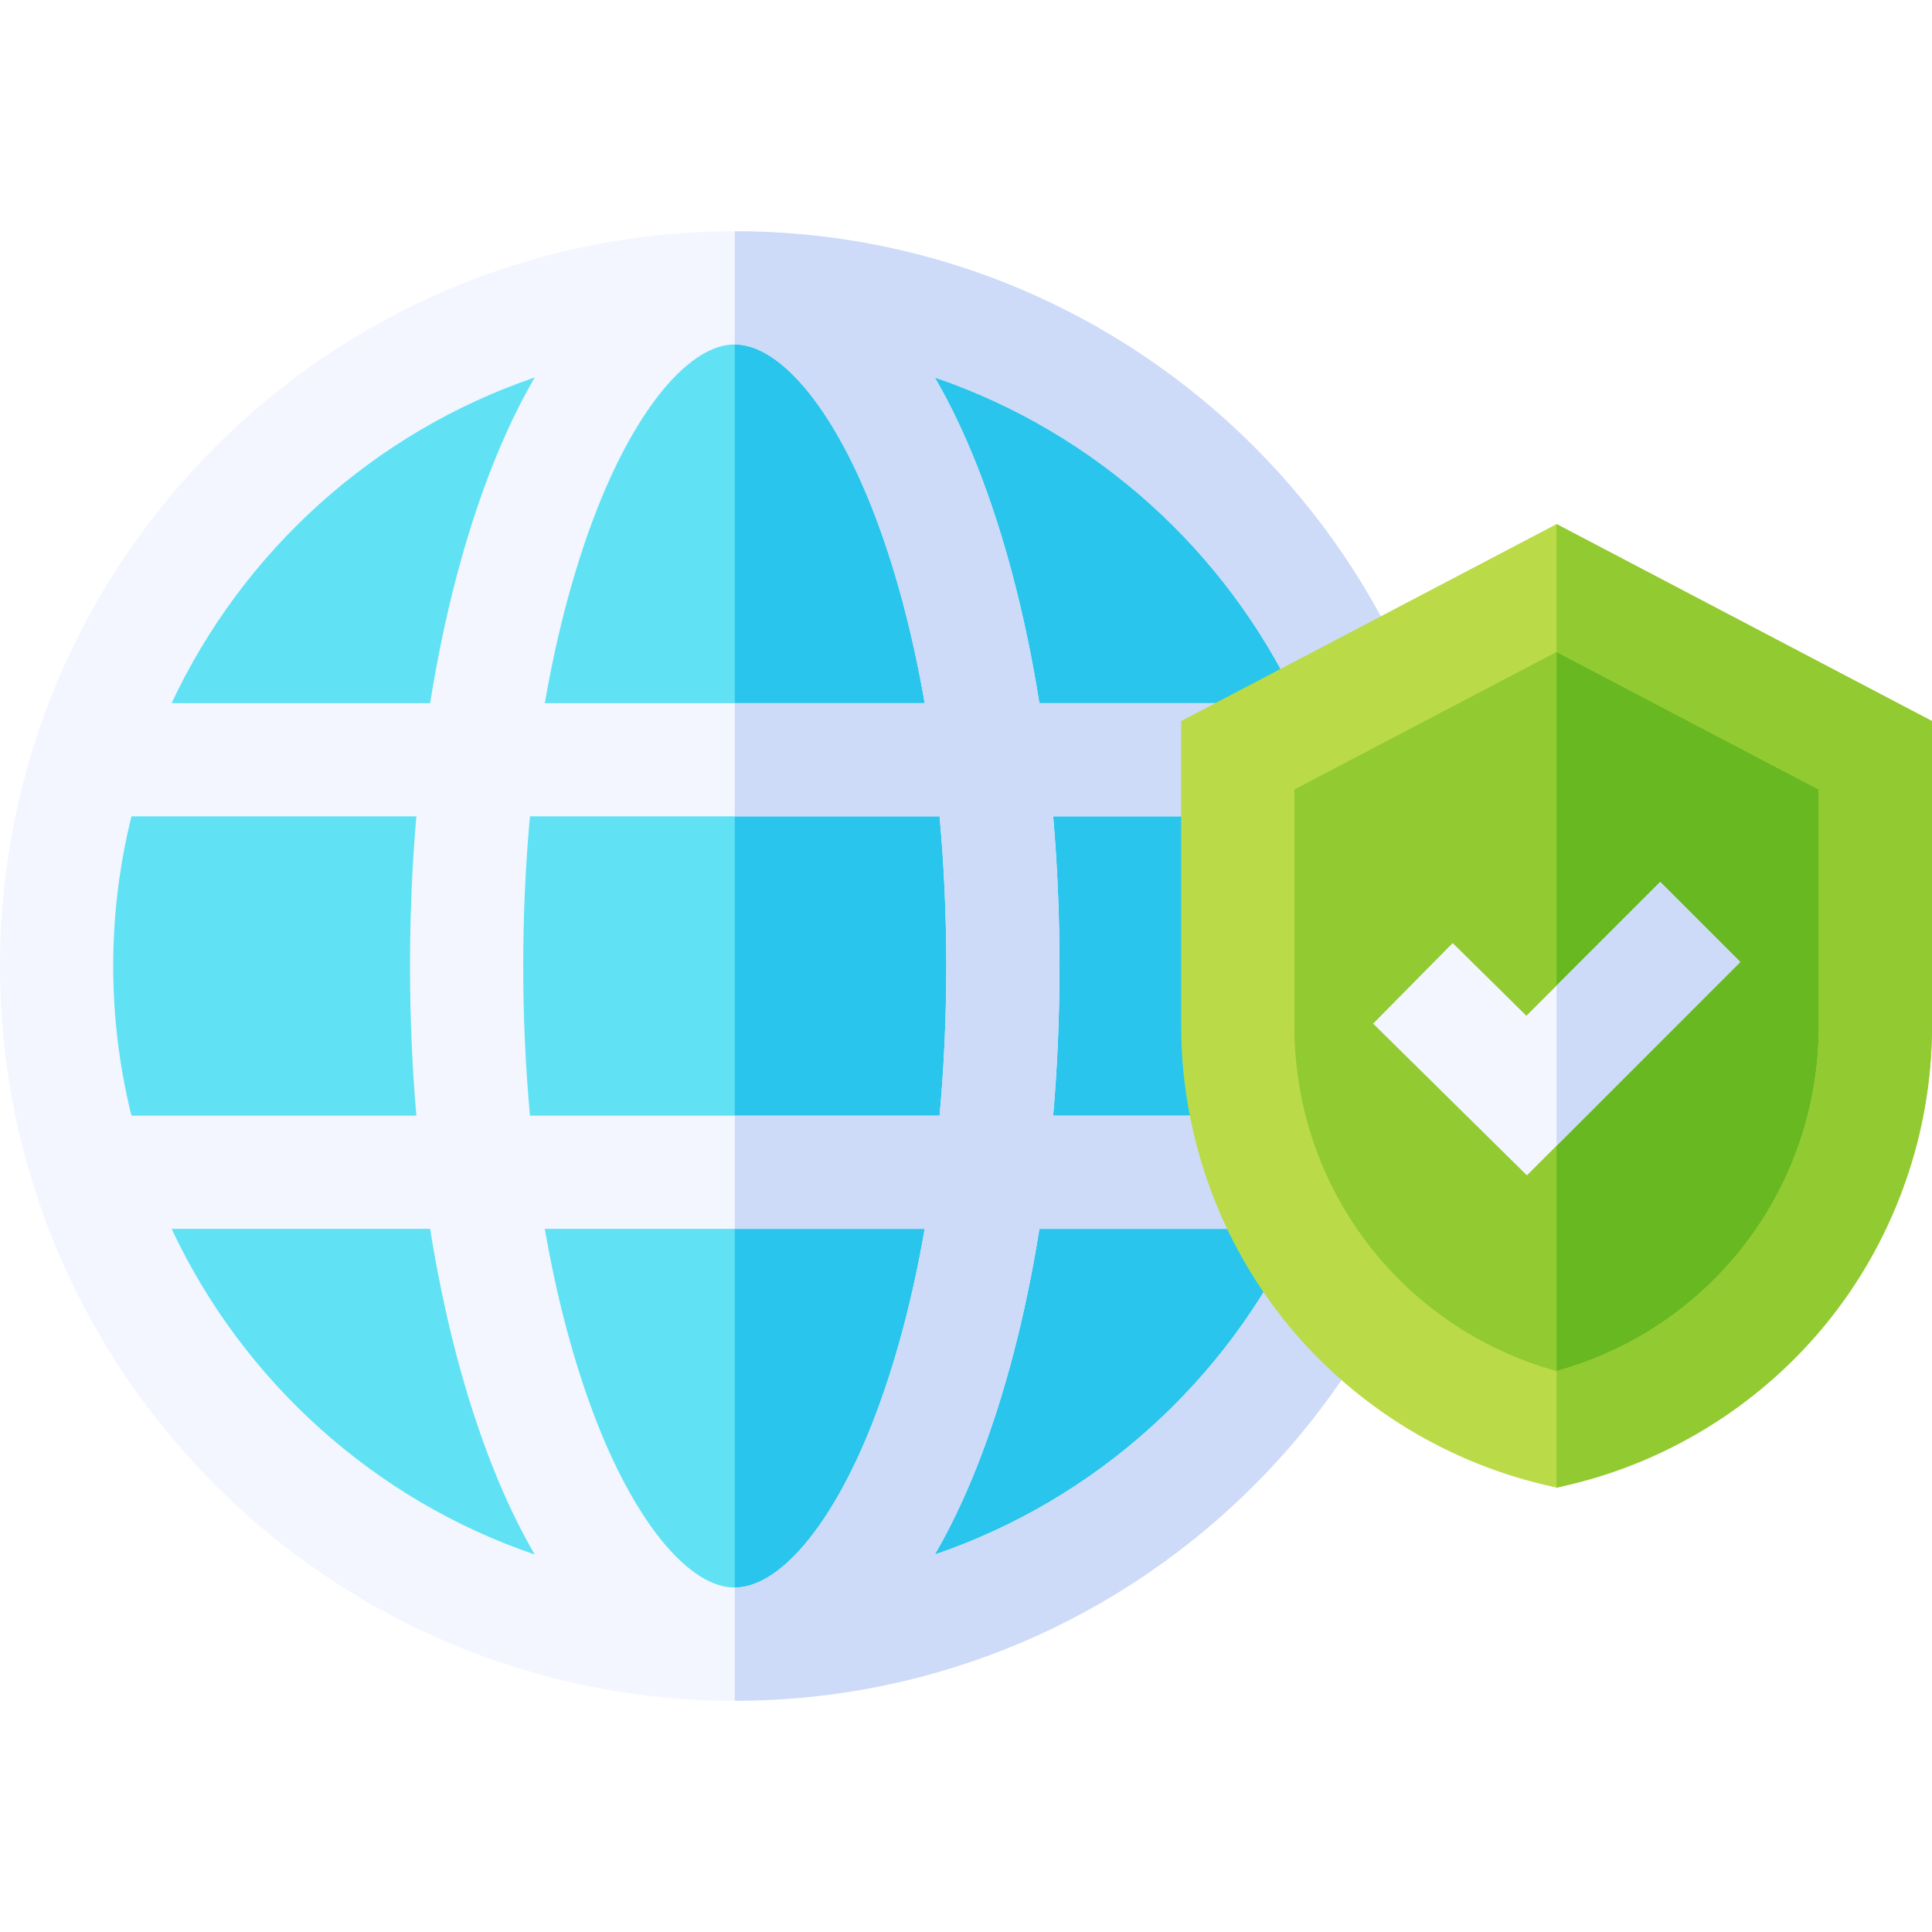
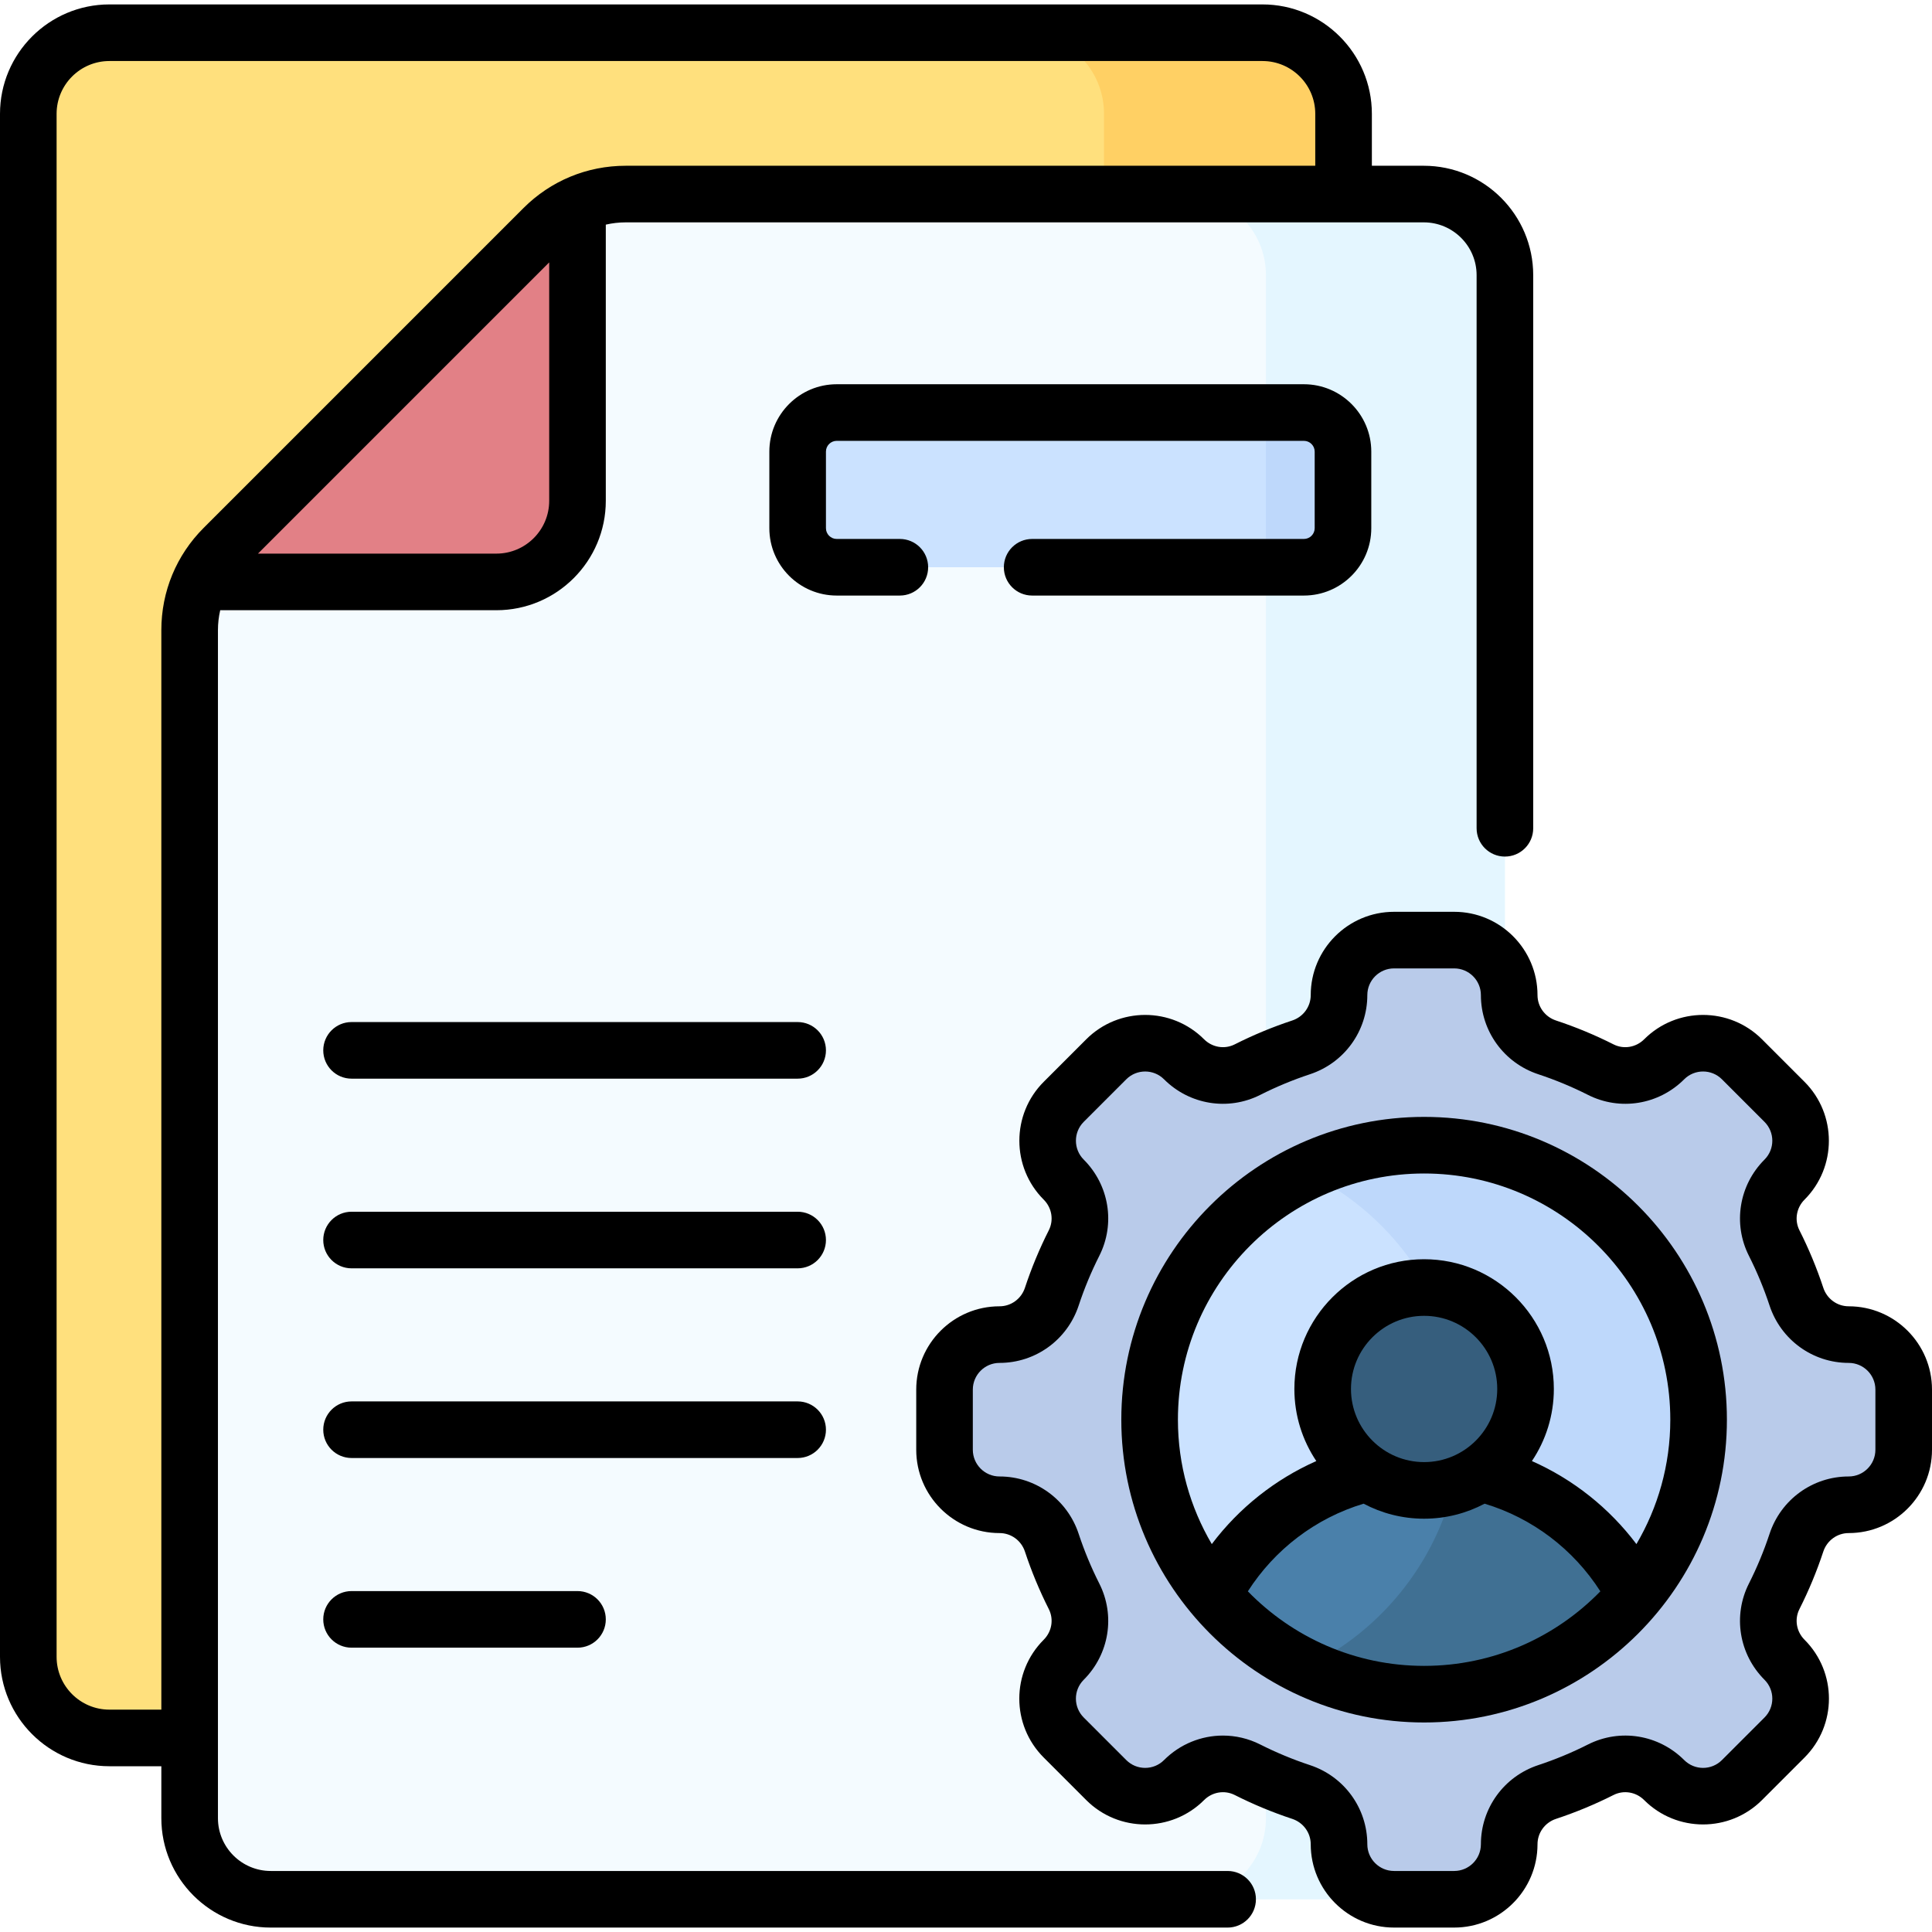
<svg xmlns="http://www.w3.org/2000/svg" id="Capa_1" enable-background="new 0 0 512 512" height="512" viewBox="0 0 512 512" width="512">
  <g>
-     <circle cx="194.72" cy="256" fill="#60e2f4" r="179.72" />
-     <path d="m374.44 256c0 99.26-80.46 179.72-179.72 179.72v-359.44c99.26 0 179.72 80.46 179.72 179.72z" fill="#29c5ec" />
-     <path d="m194.72 61.28c-107.37 0-194.72 87.35-194.72 194.72s87.35 194.72 194.72 194.72 194.72-87.35 194.72-194.72-87.35-194.72-194.72-194.72zm149.24 125.06h-68.51c-3.71-23.21-9.28-44.59-16.53-62.94-3.42-8.64-7.16-16.44-11.19-23.37 42.56 14.51 77.33 45.98 96.23 86.31zm-93.18 69.66c0 13.54-.61 26.83-1.78 39.66h-108.56c-1.17-12.83-1.78-26.12-1.78-39.66s.61-26.83 1.78-39.66h108.56c1.17 12.83 1.78 26.12 1.78 39.66zm-92.36-121.57c10.53-26.61 24.44-43.15 36.3-43.15s25.77 16.54 36.3 43.15c5.99 15.16 10.72 32.74 14.04 51.91h-100.68c3.32-19.17 8.05-36.75 14.04-51.91zm-16.71-34.4c-4.03 6.93-7.77 14.73-11.19 23.37-7.25 18.35-12.82 39.73-16.53 62.94h-68.51c18.9-40.33 53.67-71.8 96.23-86.31zm-111.71 155.97c0-13.67 1.68-26.95 4.84-39.66h75.5c-1.11 12.91-1.68 26.18-1.68 39.66s.57 26.75 1.68 39.66h-75.5c-3.16-12.71-4.84-25.99-4.84-39.66zm15.48 69.66h68.51c3.71 23.21 9.28 44.59 16.53 62.94 3.42 8.64 7.16 16.44 11.19 23.37-42.56-14.51-77.33-45.98-96.23-86.31zm185.54 51.91c-10.53 26.61-24.44 43.15-36.3 43.15s-25.77-16.54-36.3-43.15c-5.99-15.16-10.72-32.74-14.04-51.91h100.68c-3.32 19.17-8.05 36.75-14.04 51.91zm16.71 34.4c4.03-6.93 7.77-14.73 11.19-23.37 7.25-18.35 12.82-39.73 16.53-62.94h68.51c-18.9 40.33-53.67 71.8-96.23 86.31zm31.37-116.31c1.11-12.91 1.68-26.18 1.68-39.66s-.57-26.75-1.68-39.66h75.5c3.16 12.71 4.84 25.99 4.84 39.66s-1.68 26.95-4.84 39.66z" fill="#f3f6ff" />
-     <path d="m194.72 61.28v30c11.86 0 25.77 16.54 36.3 43.15 5.99 15.16 10.72 32.74 14.04 51.91h-50.34v30h54.28c1.17 12.83 1.78 26.12 1.78 39.66s-.61 26.83-1.78 39.66h-54.28v30h50.34c-3.32 19.17-8.05 36.75-14.04 51.91-10.53 26.61-24.44 43.15-36.3 43.15v30c107.37 0 194.72-87.35 194.72-194.72s-87.35-194.72-194.72-194.72zm53.01 38.75c42.56 14.51 77.33 45.98 96.23 86.31h-68.51c-3.71-23.21-9.28-44.59-16.53-62.94-3.42-8.64-7.16-16.44-11.19-23.37zm0 311.94c4.03-6.93 7.77-14.73 11.19-23.37 7.25-18.35 12.82-39.73 16.53-62.94h68.51c-18.9 40.33-53.67 71.8-96.23 86.31zm31.37-116.31c1.11-12.91 1.68-26.18 1.68-39.66s-.57-26.75-1.68-39.66h75.5c3.16 12.71 4.84 25.99 4.84 39.66s-1.68 26.95-4.84 39.66z" fill="#cddbf9" />
-     <path d="m497 200.16v71.74c0 25.46-8.74 49.24-23.67 68.14s-36.05 32.9-60.82 38.79c-49.53-11.77-84.49-56.02-84.49-106.93v-71.74l84.49-44.33z" fill="#92ca32" />
-     <path d="m497 200.16v71.74c0 25.46-8.74 49.24-23.67 68.14s-36.05 32.9-60.82 38.79v-223z" fill="#67b821" />
-     <path d="m412.51 138.89-99.49 52.2v80.81c0 27.99 9.55 55.49 26.9 77.44 17.35 21.96 41.9 37.62 69.12 44.09l3.47.82 3.47-.82c27.22-6.47 51.77-22.13 69.12-44.09 17.35-21.95 26.9-49.45 26.9-77.44v-80.81zm69.49 133.01c0 42.96-28.4 80.06-69.49 91.45-41.09-11.39-69.49-48.49-69.49-91.45v-62.67l69.49-36.46 69.49 36.46z" fill="#badb47" />
-     <path d="m512 191.09v80.81c0 27.99-9.55 55.49-26.9 77.44-17.35 21.96-41.9 37.62-69.12 44.09l-3.47.82v-30.9c41.09-11.39 69.49-48.49 69.49-91.45v-62.67l-69.49-36.46v-33.88z" fill="#92ca32" />
-     <path d="m461.18 254.94-48.67 48.68-7.86 7.86-40.75-40.21 21.08-21.35 19.53 19.27 8-8 27.46-27.46z" fill="#f3f6ff" />
-     <path d="m461.18 254.94-48.67 48.68v-42.43l27.46-27.46z" fill="#cddbf9" />
+     <g>
+       <g>
+         <g>
+           <g>
+             <g>
+               <g>
+                 <g>
+                   <path d="m334.568 460.571h-305.577c-11.869 0-21.491-9.622-21.491-21.491v-408.917c0-11.869 9.622-21.491 21.491-21.491h305.578c11.869 0 21.491 9.622 21.491 21.491v408.917c-.001 11.869-9.623 21.491-21.492 21.491z" fill="#ffe07d" />
+                   <path d="m334.568 8.672h-63.481c11.869 0 21.491 9.622 21.491 21.491v408.917c0 11.869-9.622 21.491-21.491 21.491h63.481c11.869 0 21.491-9.622 21.491-21.491v-408.917c0-11.869-9.621-21.491-21.491-21.491z" fill="#ffd064" />
+                   <g>
+                     <path d="m377.325 51.429h-211.511c-8.177 0-16.019 3.248-21.801 9.03l-84.726 84.726c-5.782 5.782-9.03 13.624-9.03 21.801v314.851c0 11.869 9.622 21.491 21.491 21.491h305.578c11.869 0 21.491-9.622 21.491-21.491v-408.917c-.001-11.869-9.623-21.491-21.492-21.491z" fill="#f4fbff" />
+                   </g>
+                   <path d="m377.325 51.429h-63.327c11.869 0 21.491 9.622 21.491 21.491v408.918c0 11.869-9.622 21.491-21.49 21.491h63.327c11.869 0 21.491-9.622 21.491-21.491v-408.918c-.001-11.869-9.623-21.491-21.492-21.491z" fill="#e4f6ff" />
+                 </g>
+               </g>
+             </g>
+           </g>
+         </g>
+         <g>
+           <g>
+             <path d="m504.5 384.205v-15.947c0-8.05-6.526-14.576-14.576-14.576-6.309 0-11.877-4.067-13.854-10.058-1.62-4.908-3.596-9.655-5.898-14.209-2.826-5.591-1.691-12.372 2.739-16.802l.002-.002c5.692-5.692 5.692-14.921 0-20.613l-11.276-11.276c-5.692-5.692-14.921-5.692-20.613 0l-.002.002c-4.43 4.43-11.21 5.565-16.802 2.739-4.554-2.302-9.3-4.278-14.209-5.898-5.991-1.978-10.058-7.546-10.058-13.854 0-8.05-6.526-14.576-14.576-14.576h-15.947c-8.05 0-14.576 6.526-14.576 14.576 0 6.309-4.067 11.877-10.058 13.854-4.908 1.62-9.655 3.596-14.209 5.898-5.591 2.826-12.372 1.691-16.802-2.739l-.002-.002c-5.692-5.692-14.921-5.692-20.613 0l-11.276 11.276c-5.692 5.692-5.692 14.921 0 20.613l.002.002c4.43 4.43 5.565 11.21 2.739 16.802-2.302 4.554-4.278 9.301-5.898 14.209-1.978 5.991-7.546 10.058-13.854 10.058-8.05 0-14.576 6.526-14.576 14.576v15.947c0 8.05 6.526 14.576 14.576 14.576 6.309 0 11.877 4.067 13.854 10.058 1.62 4.908 3.596 9.655 5.898 14.209 2.826 5.591 1.691 12.372-2.739 16.802l-.002.002c-5.692 5.692-5.692 14.921 0 20.613l11.276 11.276c5.692 5.692 14.921 5.692 20.613 0l.002-.002c4.43-4.43 11.21-5.565 16.802-2.739 4.554 2.302 9.301 4.278 14.209 5.898 5.991 1.978 10.058 7.546 10.058 13.854 0 8.05 6.526 14.576 14.576 14.576h15.947c8.05 0 14.576-6.526 14.576-14.576 0-6.309 4.067-11.877 10.058-13.854 4.908-1.62 9.655-3.596 14.209-5.898 5.591-2.826 12.372-1.691 16.802 2.739l.002.002c5.692 5.692 14.921 5.692 20.613 0l11.276-11.276c5.692-5.692 5.692-14.921 0-20.613l-.002-.002c-4.43-4.43-5.565-11.21-2.739-16.802 2.302-4.554 4.278-9.301 5.898-14.209 1.978-5.991 7.546-10.058 13.854-10.058 8.05 0 14.576-6.526 14.576-14.576z" fill="#b9cbea" />
+             <circle cx="377.404" cy="376.232" fill="#cbe2ff" r="72.743" />
+             <path d="m377.404 303.488c-11.24 0-21.885 2.55-31.388 7.102 24.462 11.718 41.355 36.707 41.355 65.642s-16.894 53.923-41.355 65.641c9.503 4.552 20.148 7.102 31.388 7.102 40.175 0 72.743-32.568 72.743-72.743s-32.568-72.744-72.743-72.744z" fill="#bed8fb" />
+           </g>
+           <g>
+             <path d="m377.404 448.975c22.5 0 42.609-10.219 55.952-26.264-10.477-20.236-31.592-34.073-55.952-34.073-24.36 0-45.475 13.837-55.952 34.073 13.343 16.045 33.452 26.264 55.952 26.264z" fill="#4a80aa" />
+             <path d="m377.404 448.975c22.5 0 42.609-10.219 55.952-26.264-9.192-17.753-26.572-30.581-47.147-33.461-4.206 23.278-19.487 42.703-40.19 52.622 9.501 4.553 20.145 7.103 31.385 7.103z" fill="#407093" />
+             <g fill="#365e7d">
+               <circle cx="377.404" cy="368.089" r="26.882" />
+               <path d="m378.41 341.226c5.712 10.385 8.961 22.316 8.961 35.005 0 6.062-.742 11.951-2.139 17.581 11.028-3.352 19.054-13.6 19.054-25.723-.001-14.509-11.496-26.334-25.876-26.863z" />
+             </g>
+           </g>
+         </g>
+         <path d="m131.552 154.215c11.869 0 21.491-9.622 21.491-21.491v-78.518c-3.328 1.515-6.395 3.617-9.03 6.253l-84.726 84.726c-2.635 2.635-4.738 5.702-6.253 9.03z" fill="#e28086" />
+       </g>
+       <g>
+         <g>
+           <path d="m345.549 109.328h-123.808c-5.72 0-10.357 4.637-10.357 10.357v20.286c0 5.72 4.637 10.357 10.357 10.357h123.808c5.72 0 10.357-4.637 10.357-10.357v-20.286c0-5.72-4.637-10.357-10.357-10.357z" fill="#cbe2ff" />
+         </g>
+       </g>
+       <path d="m345.549 150.328c5.72 0 10.357-4.637 10.357-10.357v-20.286c0-5.72-4.637-10.357-10.357-10.357h-10.06v41z" fill="#bed8fb" />
+     </g>
+     <g>
+       <path d="m211.384 270.855h-118.217c-4.143 0-7.5 3.357-7.5 7.5s3.357 7.5 7.5 7.5h118.217c4.143 0 7.5-3.357 7.5-7.5s-3.358-7.5-7.5-7.5z" />
+       <path d="m211.384 321.121h-118.217c-4.143 0-7.5 3.357-7.5 7.5s3.357 7.5 7.5 7.5h118.217c4.143 0 7.5-3.357 7.5-7.5s-3.358-7.5-7.5-7.5z" />
+       <path d="m218.884 378.887c0-4.143-3.357-7.5-7.5-7.5h-118.217c-4.143 0-7.5 3.357-7.5 7.5s3.357 7.5 7.5 7.5h118.217c4.142 0 7.5-3.358 7.5-7.5z" />
+       <path d="m93.167 421.652c-4.143 0-7.5 3.357-7.5 7.5s3.357 7.5 7.5 7.5h59.876c4.143 0 7.5-3.357 7.5-7.5s-3.357-7.5-7.5-7.5z" />
+       <path d="m489.925 346.183c-3.058 0-5.764-1.973-6.732-4.909-1.722-5.214-3.851-10.342-6.327-15.24-1.358-2.689-.817-5.95 1.351-8.117 8.606-8.607 8.606-22.613 0-31.22l-11.276-11.277c-8.607-8.605-22.612-8.606-31.222.003-2.166 2.165-5.428 2.706-8.114 1.349-4.903-2.479-10.032-4.607-15.241-6.327-2.937-.969-4.909-3.675-4.909-6.732 0-12.172-9.903-22.075-22.076-22.075h-15.946c-12.173 0-22.076 9.903-22.076 22.075 0 3.058-1.973 5.764-4.908 6.732-5.21 1.72-10.339 3.849-15.241 6.327-2.688 1.358-5.949.817-8.118-1.352-8.607-8.604-22.612-8.607-31.22.001l-11.275 11.275c-8.607 8.607-8.607 22.613.002 31.223 2.166 2.165 2.707 5.426 1.349 8.114-2.479 4.905-4.608 10.034-6.327 15.241-.969 2.937-3.675 4.909-6.732 4.909-12.172 0-22.075 9.903-22.075 22.075v15.947c0 12.172 9.903 22.075 22.075 22.075 3.058 0 5.764 1.973 6.732 4.909 1.72 5.21 3.849 10.339 6.327 15.242 1.358 2.688.816 5.949-1.35 8.116-8.628 8.626-8.63 22.592-.001 31.219l11.275 11.277c8.607 8.607 22.613 8.607 31.223-.002 2.164-2.165 5.428-2.706 8.114-1.349 4.9 2.477 10.028 4.605 15.24 6.326 2.938.97 4.91 3.675 4.91 6.732 0 12.173 9.903 22.076 22.076 22.076h15.946c12.173 0 22.076-9.903 22.076-22.076 0-3.058 1.973-5.763 4.908-6.732 5.214-1.721 10.342-3.85 15.242-6.326 2.688-1.358 5.948-.819 8.116 1.351 8.607 8.607 22.613 8.606 31.221-.001l11.274-11.275c8.628-8.626 8.63-22.592-.001-31.221-2.165-2.166-2.707-5.428-1.349-8.115 2.476-4.897 4.604-10.025 6.327-15.242.969-2.937 3.675-4.909 6.732-4.909 12.172 0 22.075-9.903 22.075-22.075v-15.947c0-12.172-9.903-22.075-22.075-22.075zm7.075 38.022c0 3.901-3.174 7.075-7.075 7.075-9.544 0-17.974 6.111-20.977 15.206-1.489 4.51-3.329 8.943-5.47 13.178-4.289 8.485-2.631 18.729 4.131 25.491 2.765 2.765 2.766 7.239-.001 10.006l-11.275 11.275c-2.757 2.759-7.234 2.774-10.008-.002-6.761-6.759-17.004-8.419-25.489-4.128-4.235 2.141-8.669 3.98-13.178 5.469-9.095 3.004-15.205 11.434-15.205 20.977 0 3.901-3.175 7.076-7.076 7.076h-15.946c-3.901 0-7.076-3.175-7.076-7.076 0-9.543-6.11-17.973-15.207-20.977-4.507-1.488-8.94-3.328-13.177-5.469-3.143-1.589-6.525-2.361-9.884-2.361-5.711 0-11.349 2.234-15.606 6.491-1.336 1.337-3.113 2.073-5.003 2.073s-3.667-.736-5.003-2.072l-11.276-11.277c-2.74-2.74-2.789-7.215.003-10.008 6.759-6.76 8.417-17.003 4.128-25.488-2.143-4.239-3.983-8.672-5.47-13.176-3.002-9.097-11.433-15.208-20.977-15.208-3.901 0-7.075-3.174-7.075-7.075v-15.947c0-3.901 3.174-7.075 7.075-7.075 9.544 0 17.974-6.111 20.977-15.207 1.485-4.502 3.326-8.935 5.47-13.177 4.289-8.486 2.63-18.729-4.13-25.49-2.759-2.759-2.759-7.247 0-10.007l11.274-11.275c2.759-2.758 7.248-2.76 10.009.001 6.758 6.759 17 8.42 25.489 4.13 4.239-2.143 8.672-3.983 13.177-5.47 9.095-3.003 15.206-11.433 15.206-20.977 0-3.901 3.175-7.075 7.076-7.075h15.946c3.901 0 7.076 3.174 7.076 7.075 0 9.544 6.111 17.974 15.207 20.977 4.504 1.486 8.937 3.327 13.176 5.47 8.488 4.29 18.731 2.63 25.49-4.131 2.76-2.761 7.249-2.759 10.007-.001l11.275 11.277c2.759 2.757 2.774 7.234-.002 10.008-6.758 6.759-8.417 17.002-4.128 25.489 2.141 4.235 3.981 8.669 5.47 13.177 3.003 9.095 11.433 15.206 20.977 15.206 3.901 0 7.075 3.174 7.075 7.075z" />
+       <path d="m345.549 142.828h-72.018c-4.143 0-7.5 3.357-7.5 7.5s3.357 7.5 7.5 7.5h72.018c9.846 0 17.856-8.011 17.856-17.857v-20.286c0-9.846-8.011-17.856-17.856-17.856h-123.809c-9.846 0-17.856 8.011-17.856 17.856v20.286c0 9.847 8.011 17.857 17.856 17.857h16.729c4.143 0 7.5-3.357 7.5-7.5s-3.357-7.5-7.5-7.5h-16.729c-1.575 0-2.856-1.282-2.856-2.857v-20.286c0-1.575 1.281-2.856 2.856-2.856h123.809c1.575 0 2.856 1.281 2.856 2.856v20.286c0 1.575-1.281 2.857-2.856 2.857z" />
+       <path d="m325.333 495.828h-253.585c-7.715 0-13.991-6.276-13.991-13.991v-314.852c0-1.797.208-3.561.601-5.271h73.195c15.985 0 28.99-13.005 28.99-28.99v-73.194c1.709-.393 3.473-.601 5.271-.601h211.512c7.715 0 13.991 6.276 13.991 13.991v146.58c0 4.143 3.357 7.5 7.5 7.5s7.5-3.357 7.5-7.5v-146.58c0-15.985-13.006-28.991-28.991-28.991h-13.767v-13.766c0-15.985-13.005-28.991-28.99-28.991h-305.579c-15.985 0-28.99 13.006-28.99 28.991v408.917c0 15.985 13.005 28.991 28.99 28.991h13.767v13.766c0 15.985 13.006 28.991 28.991 28.991h253.585c4.143 0 7.5-3.357 7.5-7.5s-3.357-7.5-7.5-7.5zm-179.79-363.103c0 7.714-6.276 13.99-13.99 13.99h-63.188l77.178-77.179zm-102.786 34.26v286.086h-13.767c-7.714 0-13.99-6.276-13.99-13.991v-408.917c0-7.715 6.276-13.991 13.99-13.991h305.578c7.714 0 13.99 6.276 13.99 13.991v13.766h-182.745c-10.238 0-19.864 3.987-27.104 11.227l-84.725 84.727c-7.24 7.238-11.227 16.863-11.227 27.102z" />
+       <path d="m377.403 295.988c-44.246 0-80.243 35.997-80.243 80.243 0 44.227 36.019 80.243 80.243 80.243 44.222 0 80.244-36.013 80.244-80.243 0-44.246-35.997-80.243-80.244-80.243zm0 145.487c-18.298 0-34.85-7.582-46.709-19.756 7.142-11.152 18.006-19.41 30.676-23.228 4.791 2.537 10.245 3.98 16.033 3.98s11.243-1.444 16.033-3.981c12.67 3.818 23.533 12.076 30.676 23.228-11.858 12.175-28.411 19.757-46.709 19.757zm-19.381-73.386c0-10.687 8.694-19.381 19.381-19.381 10.688 0 19.382 8.694 19.382 19.381 0 10.688-8.694 19.382-19.382 19.382-10.686 0-19.381-8.695-19.381-19.382zm75.648 41.111c-7.224-9.587-16.761-17.154-27.698-22.006 3.668-5.468 5.813-12.04 5.813-19.105 0-18.958-15.424-34.381-34.382-34.381s-34.381 15.423-34.381 34.381c0 7.065 2.144 13.637 5.813 19.105-10.937 4.853-20.474 12.42-27.698 22.006-5.695-9.682-8.977-20.946-8.977-32.969 0-35.976 29.268-65.243 65.243-65.243s65.244 29.268 65.244 65.243c0 12.023-3.282 23.287-8.977 32.969z" />
+     </g>
  </g>
</svg>
